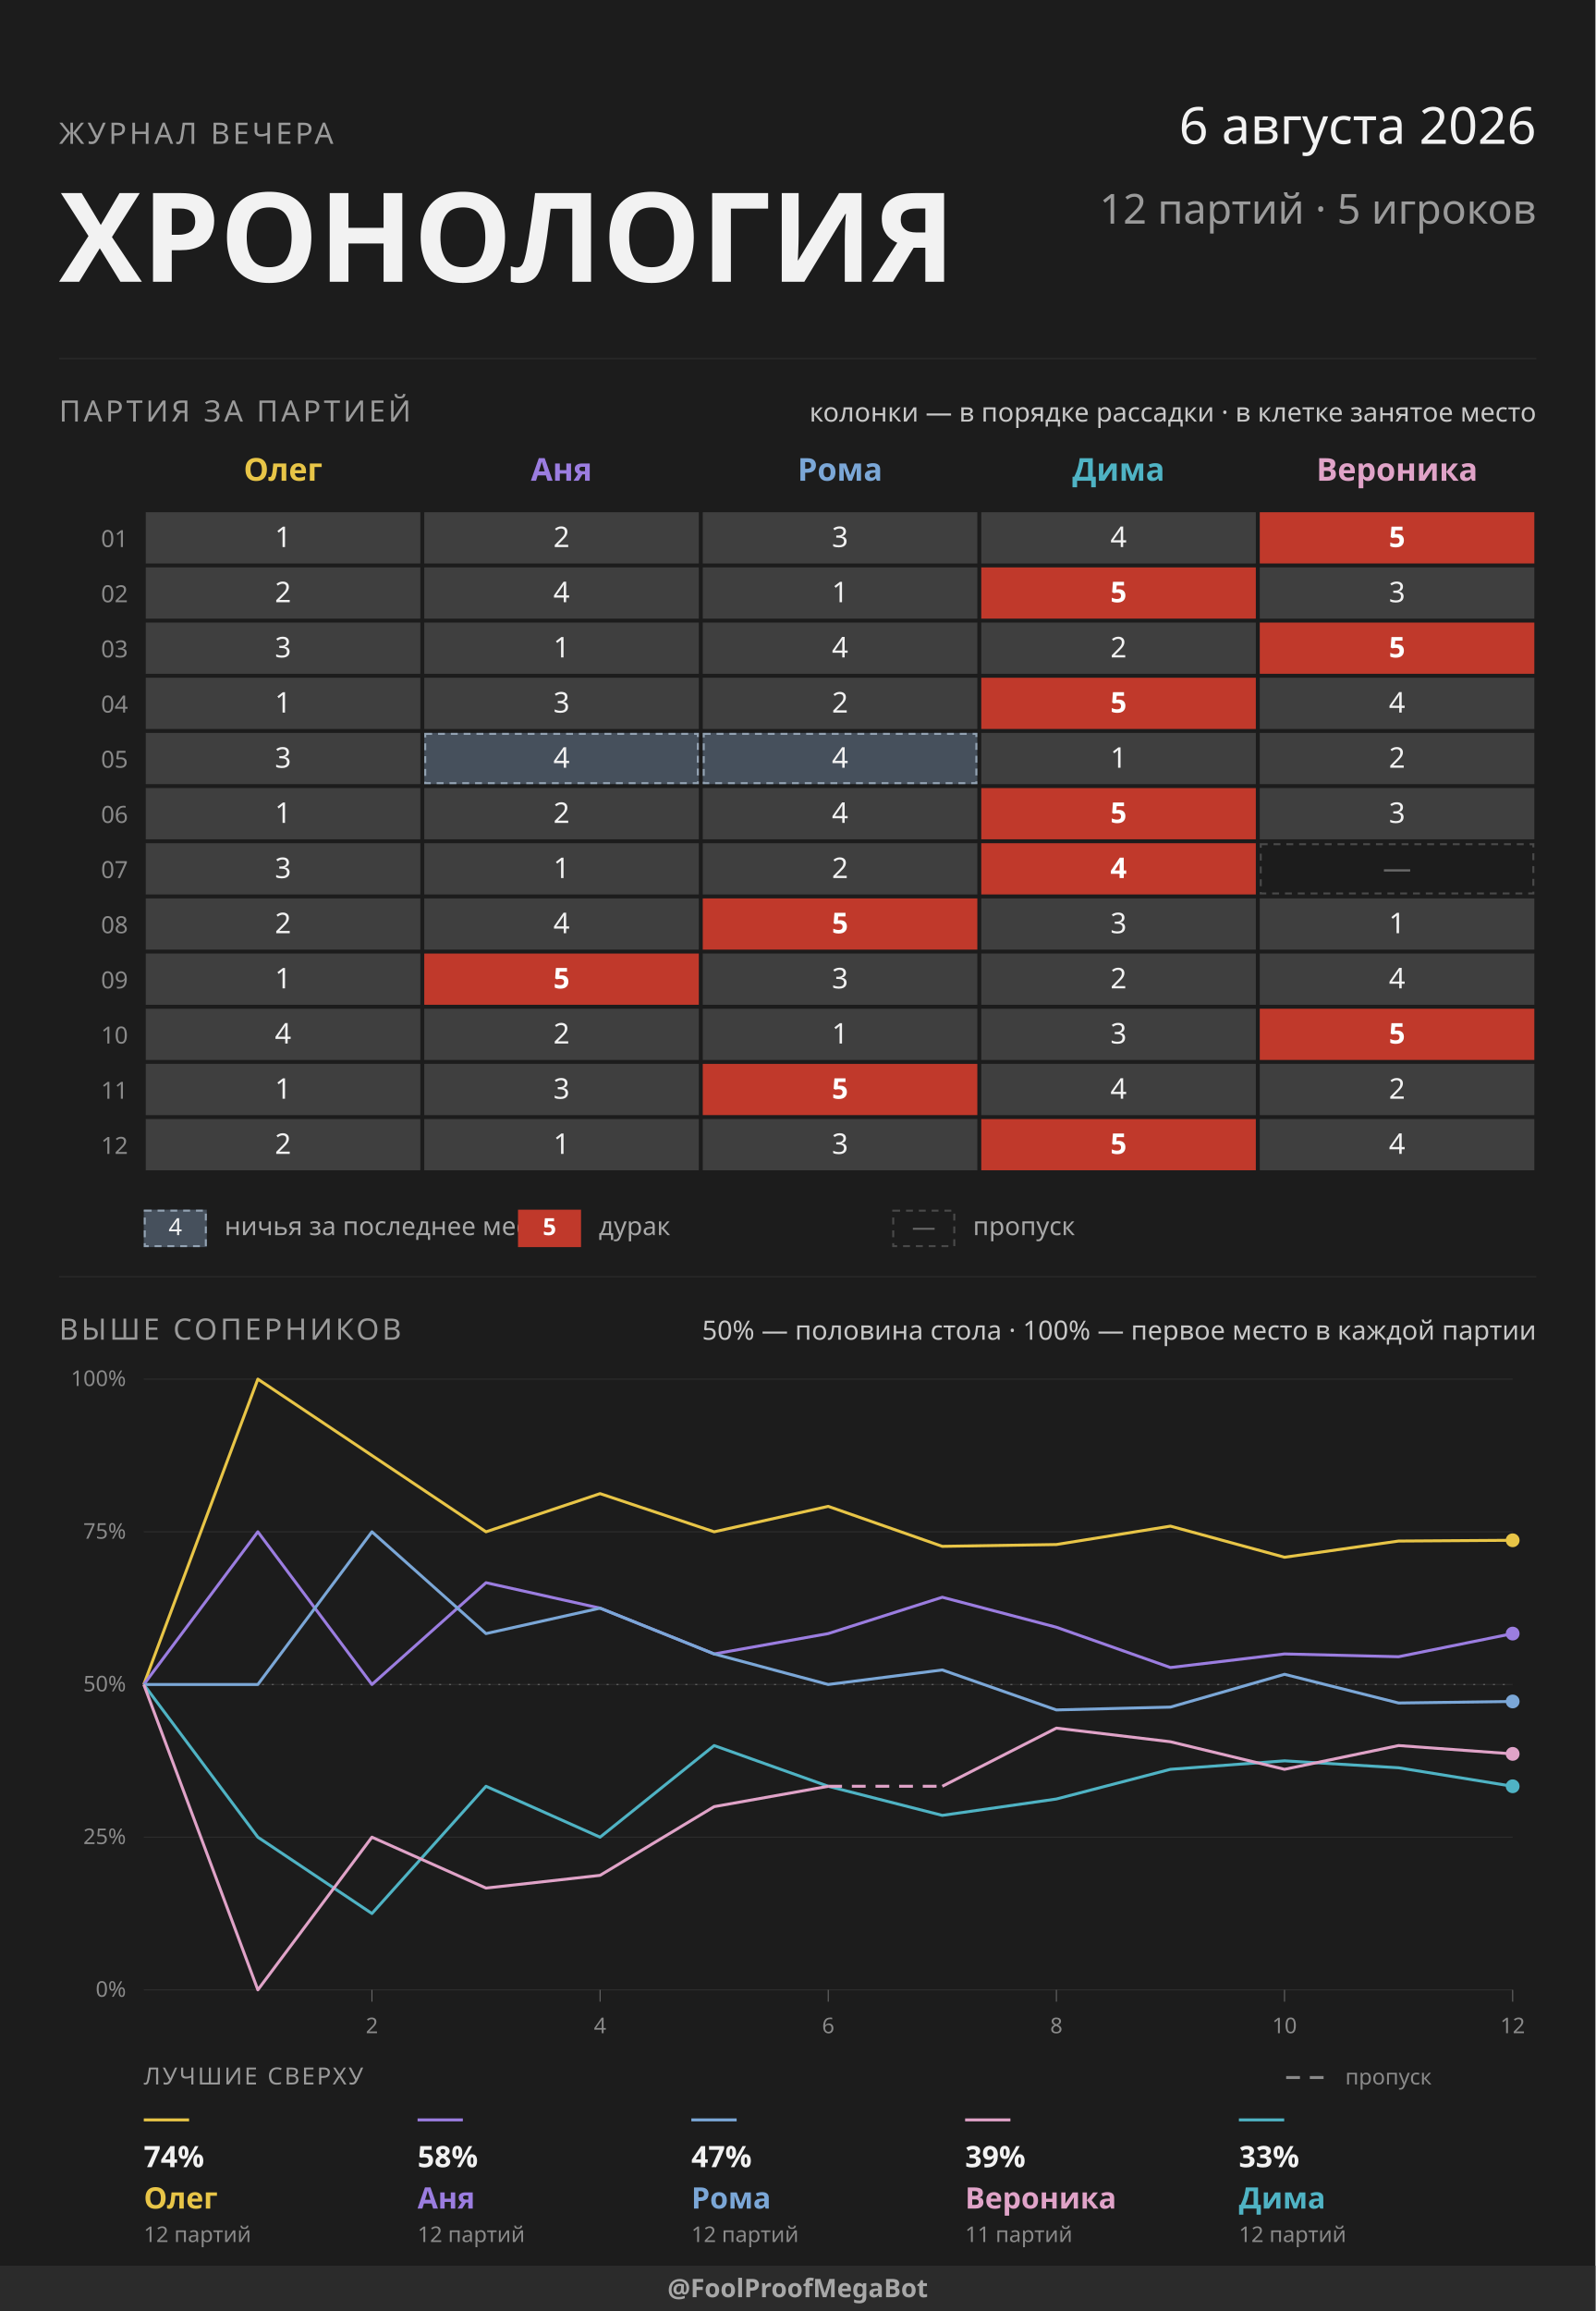
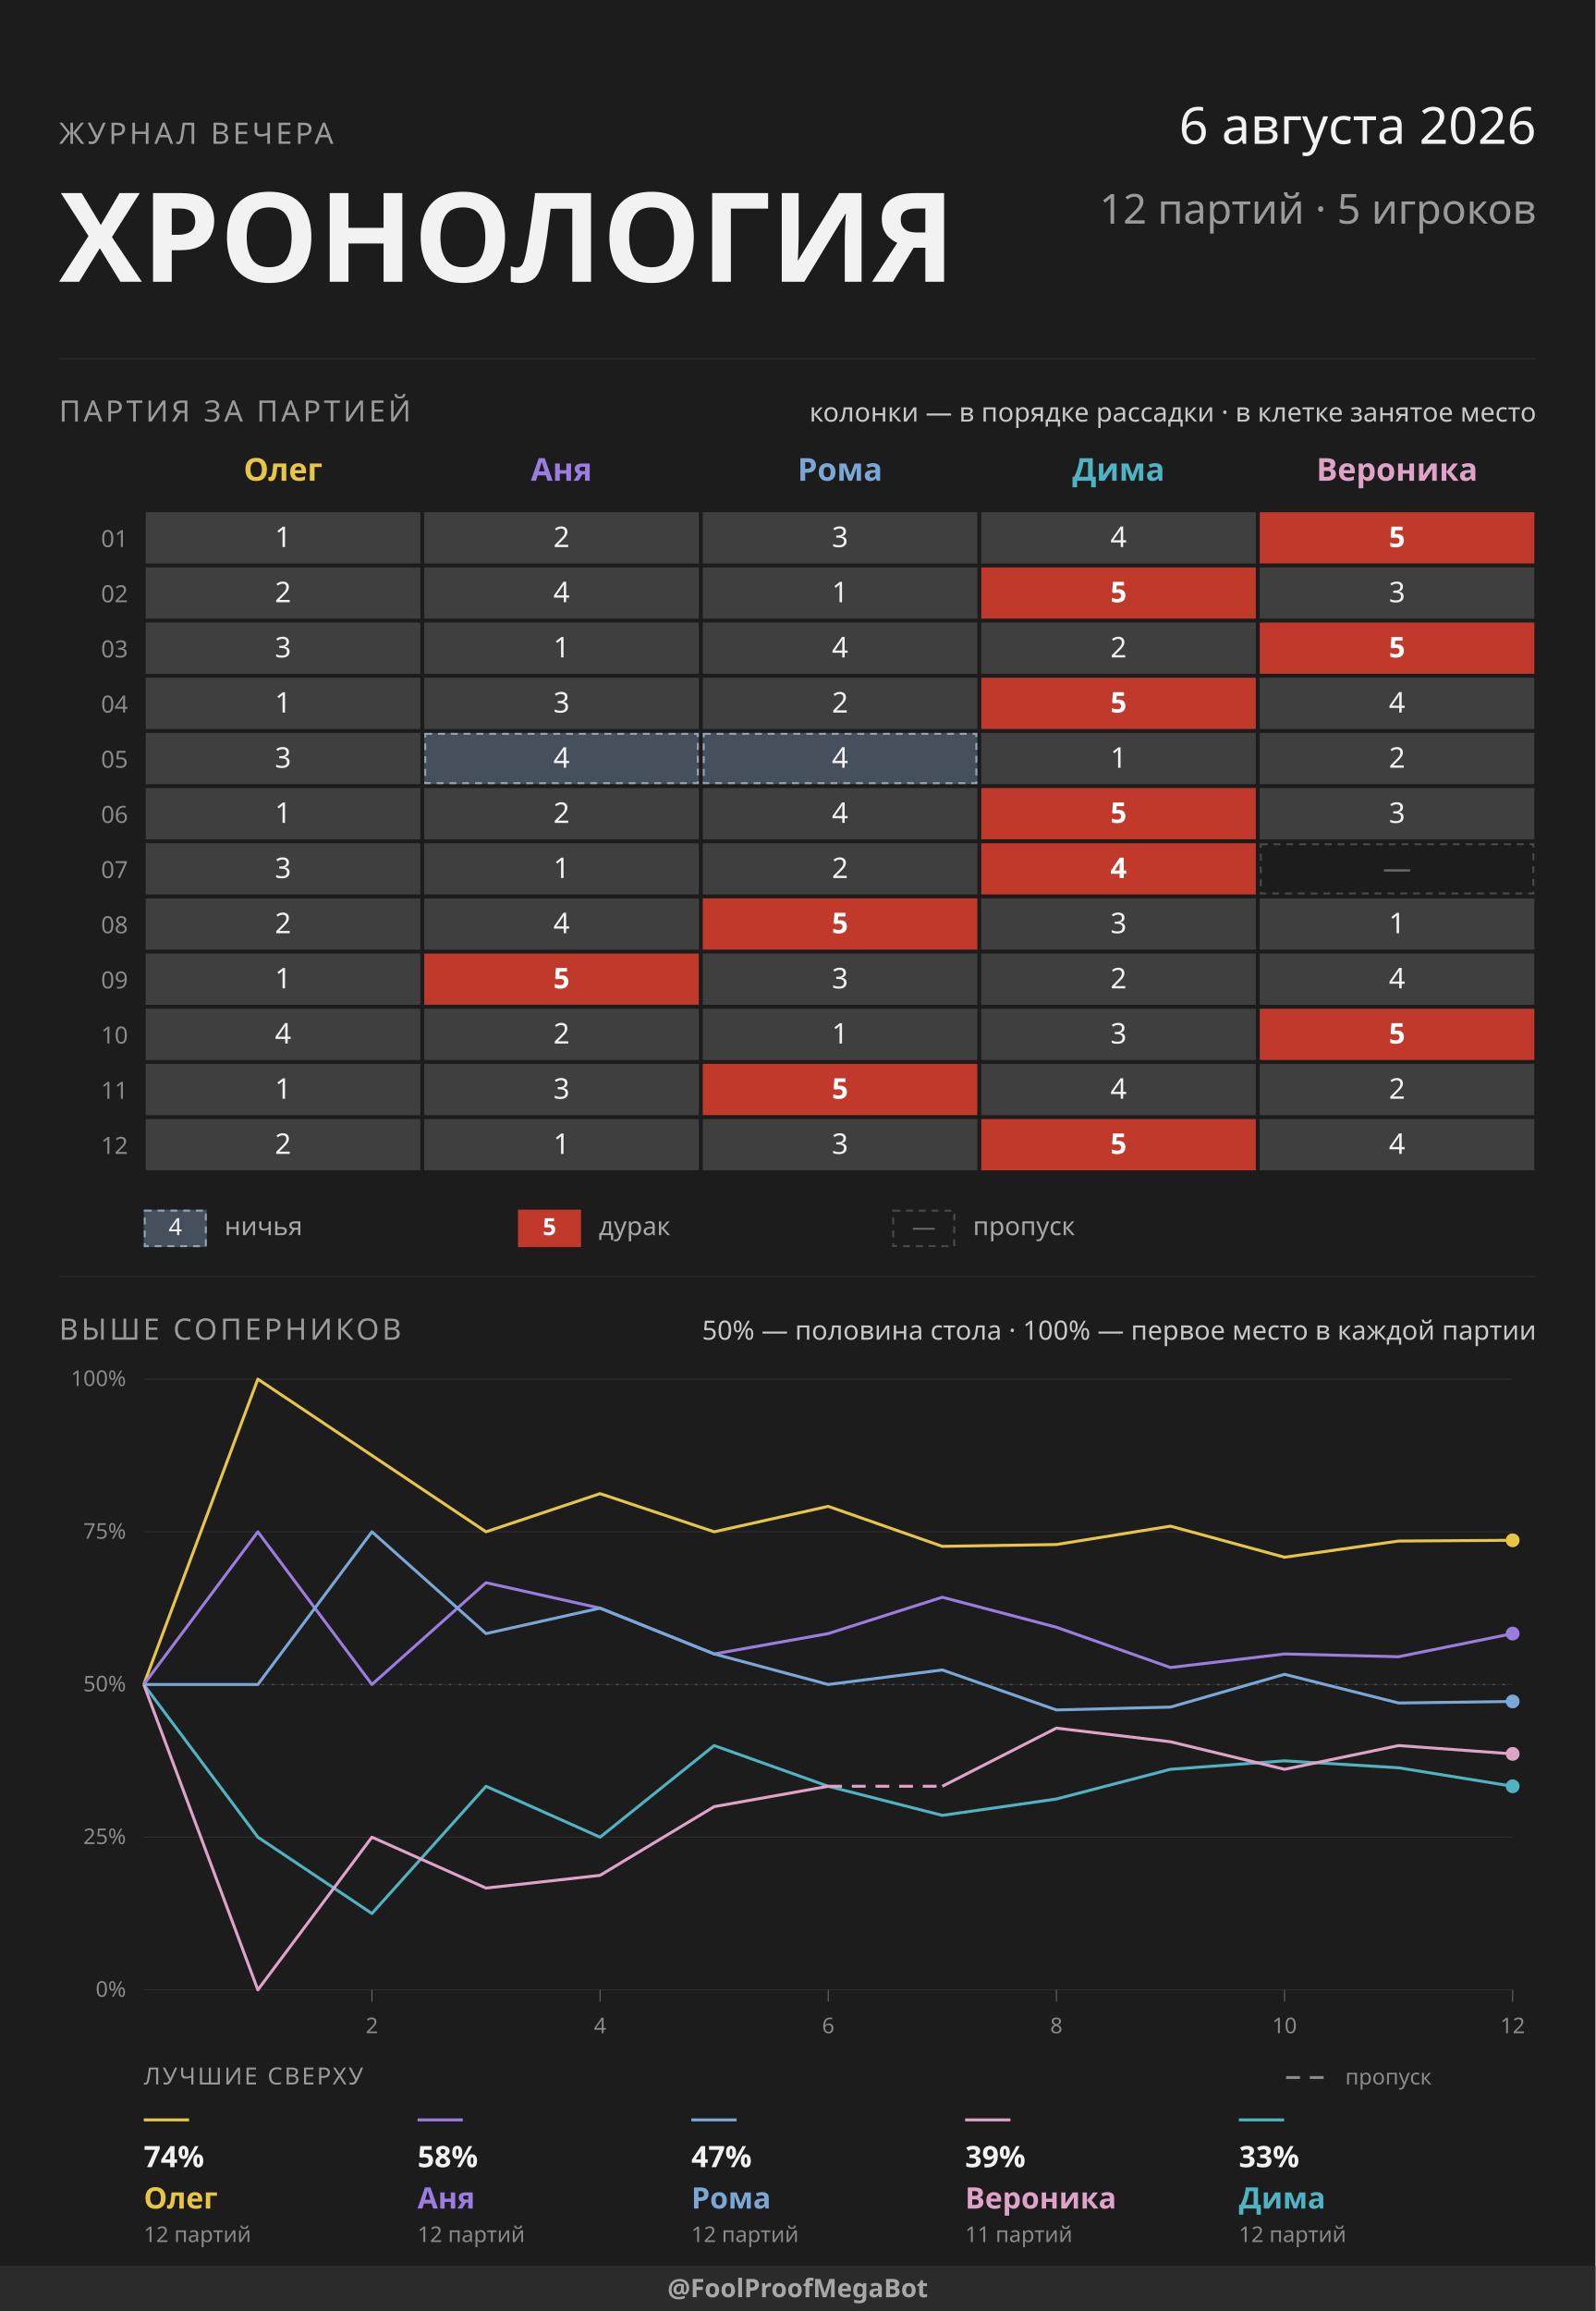
<svg xmlns="http://www.w3.org/2000/svg" width="1620" height="2346" viewBox="0 0 1620 2346">
  <rect x="0" y="0" width="1620" height="2346" fill="#1c1c1c" />
  <text x="60" y="146" fill="#9a9a9a" font-family="Noto Sans" font-size="30" letter-spacing="3">ЖУРНАЛ ВЕЧЕРА</text>
  <text x="60" y="286" fill="#f2f2f2" font-family="Noto Sans" font-weight="bold" font-size="126">ХРОНОЛОГИЯ</text>
  <text x="1560" y="146" fill="#f2f2f2" font-family="Noto Sans" font-size="52" text-anchor="end">6 августа 2026</text>
  <text x="1560" y="227" fill="#9a9a9a" font-family="Noto Sans" font-size="42" text-anchor="end">12 партий · 5 игроков</text>
  <line x1="60" y1="364" x2="1560" y2="364" stroke="#2e2e2e" stroke-width="1" />
  <text x="60" y="428" fill="#9a9a9a" font-family="Noto Sans" font-size="30" letter-spacing="3">ПАРТИЯ ЗА ПАРТИЕЙ</text>
  <text x="1560" y="428" fill="#c8c8c8" font-family="Noto Sans" font-size="27" text-anchor="end">колонки — в порядке рассадки · в клетке занятое место</text>
  <text x="287.4" y="488" fill="#e8c547" font-family="Noto Sans" font-weight="bold" font-size="32" text-anchor="middle">Олег</text>
  <text x="570.2" y="488" fill="#9b7de0" font-family="Noto Sans" font-weight="bold" font-size="32" text-anchor="middle">Аня</text>
  <text x="853" y="488" fill="#7ba7d7" font-family="Noto Sans" font-weight="bold" font-size="32" text-anchor="middle">Рома</text>
  <text x="1135.8" y="488" fill="#4fb3c4" font-family="Noto Sans" font-weight="bold" font-size="32" text-anchor="middle">Дима</text>
  <text x="1418.6" y="488" fill="#e0a3c8" font-family="Noto Sans" font-weight="bold" font-size="32" text-anchor="middle">Вероника</text>
  <text x="130" y="555.36" fill="#8a8a8a" font-family="Noto Sans" font-size="24" text-anchor="end">01</text>
  <rect x="148" y="520" width="278.8" height="52" fill="#3f3f3f" />
  <text x="287.4" y="555.36" fill="#f2f2f2" font-family="Noto Sans" font-size="29" text-anchor="middle">1</text>
  <rect x="430.8" y="520" width="278.8" height="52" fill="#3f3f3f" />
  <text x="570.2" y="555.36" fill="#f2f2f2" font-family="Noto Sans" font-size="29" text-anchor="middle">2</text>
  <rect x="713.6" y="520" width="278.8" height="52" fill="#3f3f3f" />
  <text x="853" y="555.36" fill="#f2f2f2" font-family="Noto Sans" font-size="29" text-anchor="middle">3</text>
  <rect x="996.4" y="520" width="278.8" height="52" fill="#3f3f3f" />
  <text x="1135.8" y="555.36" fill="#f2f2f2" font-family="Noto Sans" font-size="29" text-anchor="middle">4</text>
  <rect x="1279.2" y="520" width="278.8" height="52" fill="#c0392b" />
  <text x="1418.6" y="555.36" fill="#ffffff" font-family="Noto Sans" font-size="29" font-weight="bold" text-anchor="middle">5</text>
  <text x="130" y="611.36" fill="#8a8a8a" font-family="Noto Sans" font-size="24" text-anchor="end">02</text>
  <rect x="148" y="576" width="278.8" height="52" fill="#3f3f3f" />
  <text x="287.4" y="611.36" fill="#f2f2f2" font-family="Noto Sans" font-size="29" text-anchor="middle">2</text>
  <rect x="430.8" y="576" width="278.8" height="52" fill="#3f3f3f" />
  <text x="570.2" y="611.36" fill="#f2f2f2" font-family="Noto Sans" font-size="29" text-anchor="middle">4</text>
  <rect x="713.6" y="576" width="278.8" height="52" fill="#3f3f3f" />
  <text x="853" y="611.36" fill="#f2f2f2" font-family="Noto Sans" font-size="29" text-anchor="middle">1</text>
  <rect x="996.4" y="576" width="278.8" height="52" fill="#c0392b" />
  <text x="1135.8" y="611.36" fill="#ffffff" font-family="Noto Sans" font-size="29" font-weight="bold" text-anchor="middle">5</text>
  <rect x="1279.2" y="576" width="278.8" height="52" fill="#3f3f3f" />
  <text x="1418.6" y="611.36" fill="#f2f2f2" font-family="Noto Sans" font-size="29" text-anchor="middle">3</text>
  <text x="130" y="667.36" fill="#8a8a8a" font-family="Noto Sans" font-size="24" text-anchor="end">03</text>
  <rect x="148" y="632" width="278.8" height="52" fill="#3f3f3f" />
  <text x="287.4" y="667.36" fill="#f2f2f2" font-family="Noto Sans" font-size="29" text-anchor="middle">3</text>
  <rect x="430.8" y="632" width="278.8" height="52" fill="#3f3f3f" />
  <text x="570.2" y="667.36" fill="#f2f2f2" font-family="Noto Sans" font-size="29" text-anchor="middle">1</text>
  <rect x="713.6" y="632" width="278.8" height="52" fill="#3f3f3f" />
  <text x="853" y="667.36" fill="#f2f2f2" font-family="Noto Sans" font-size="29" text-anchor="middle">4</text>
  <rect x="996.4" y="632" width="278.8" height="52" fill="#3f3f3f" />
  <text x="1135.8" y="667.36" fill="#f2f2f2" font-family="Noto Sans" font-size="29" text-anchor="middle">2</text>
  <rect x="1279.2" y="632" width="278.8" height="52" fill="#c0392b" />
  <text x="1418.6" y="667.36" fill="#ffffff" font-family="Noto Sans" font-size="29" font-weight="bold" text-anchor="middle">5</text>
  <text x="130" y="723.36" fill="#8a8a8a" font-family="Noto Sans" font-size="24" text-anchor="end">04</text>
  <rect x="148" y="688" width="278.8" height="52" fill="#3f3f3f" />
  <text x="287.4" y="723.36" fill="#f2f2f2" font-family="Noto Sans" font-size="29" text-anchor="middle">1</text>
  <rect x="430.8" y="688" width="278.8" height="52" fill="#3f3f3f" />
  <text x="570.2" y="723.36" fill="#f2f2f2" font-family="Noto Sans" font-size="29" text-anchor="middle">3</text>
  <rect x="713.6" y="688" width="278.8" height="52" fill="#3f3f3f" />
  <text x="853" y="723.36" fill="#f2f2f2" font-family="Noto Sans" font-size="29" text-anchor="middle">2</text>
  <rect x="996.4" y="688" width="278.8" height="52" fill="#c0392b" />
  <text x="1135.8" y="723.36" fill="#ffffff" font-family="Noto Sans" font-size="29" font-weight="bold" text-anchor="middle">5</text>
  <rect x="1279.2" y="688" width="278.8" height="52" fill="#3f3f3f" />
  <text x="1418.6" y="723.36" fill="#f2f2f2" font-family="Noto Sans" font-size="29" text-anchor="middle">4</text>
  <text x="130" y="779.36" fill="#8a8a8a" font-family="Noto Sans" font-size="24" text-anchor="end">05</text>
  <rect x="148" y="744" width="278.8" height="52" fill="#3f3f3f" />
  <text x="287.4" y="779.36" fill="#f2f2f2" font-family="Noto Sans" font-size="29" text-anchor="middle">3</text>
  <rect x="430.8" y="744" width="278.8" height="52" fill="#46505c" />
  <rect x="431.8" y="745" width="276.8" height="50" fill="none" stroke="#93a3b3" stroke-width="2" stroke-dasharray="7 6" />
  <text x="570.2" y="779.36" fill="#f2f2f2" font-family="Noto Sans" font-size="29" text-anchor="middle">4</text>
  <rect x="713.6" y="744" width="278.8" height="52" fill="#46505c" />
  <rect x="714.6" y="745" width="276.8" height="50" fill="none" stroke="#93a3b3" stroke-width="2" stroke-dasharray="7 6" />
  <text x="853" y="779.36" fill="#f2f2f2" font-family="Noto Sans" font-size="29" text-anchor="middle">4</text>
  <rect x="996.4" y="744" width="278.8" height="52" fill="#3f3f3f" />
  <text x="1135.8" y="779.36" fill="#f2f2f2" font-family="Noto Sans" font-size="29" text-anchor="middle">1</text>
  <rect x="1279.2" y="744" width="278.8" height="52" fill="#3f3f3f" />
  <text x="1418.6" y="779.36" fill="#f2f2f2" font-family="Noto Sans" font-size="29" text-anchor="middle">2</text>
  <text x="130" y="835.36" fill="#8a8a8a" font-family="Noto Sans" font-size="24" text-anchor="end">06</text>
  <rect x="148" y="800" width="278.8" height="52" fill="#3f3f3f" />
  <text x="287.4" y="835.36" fill="#f2f2f2" font-family="Noto Sans" font-size="29" text-anchor="middle">1</text>
  <rect x="430.8" y="800" width="278.8" height="52" fill="#3f3f3f" />
  <text x="570.2" y="835.36" fill="#f2f2f2" font-family="Noto Sans" font-size="29" text-anchor="middle">2</text>
  <rect x="713.6" y="800" width="278.8" height="52" fill="#3f3f3f" />
  <text x="853" y="835.36" fill="#f2f2f2" font-family="Noto Sans" font-size="29" text-anchor="middle">4</text>
  <rect x="996.4" y="800" width="278.8" height="52" fill="#c0392b" />
  <text x="1135.8" y="835.36" fill="#ffffff" font-family="Noto Sans" font-size="29" font-weight="bold" text-anchor="middle">5</text>
  <rect x="1279.2" y="800" width="278.8" height="52" fill="#3f3f3f" />
  <text x="1418.6" y="835.36" fill="#f2f2f2" font-family="Noto Sans" font-size="29" text-anchor="middle">3</text>
  <text x="130" y="891.36" fill="#8a8a8a" font-family="Noto Sans" font-size="24" text-anchor="end">07</text>
  <rect x="148" y="856" width="278.8" height="52" fill="#3f3f3f" />
  <text x="287.4" y="891.36" fill="#f2f2f2" font-family="Noto Sans" font-size="29" text-anchor="middle">3</text>
  <rect x="430.8" y="856" width="278.8" height="52" fill="#3f3f3f" />
  <text x="570.2" y="891.36" fill="#f2f2f2" font-family="Noto Sans" font-size="29" text-anchor="middle">1</text>
  <rect x="713.6" y="856" width="278.8" height="52" fill="#3f3f3f" />
  <text x="853" y="891.36" fill="#f2f2f2" font-family="Noto Sans" font-size="29" text-anchor="middle">2</text>
  <rect x="996.4" y="856" width="278.8" height="52" fill="#c0392b" />
  <text x="1135.8" y="891.36" fill="#ffffff" font-family="Noto Sans" font-size="29" font-weight="bold" text-anchor="middle">4</text>
  <rect x="1279.2" y="856" width="278.8" height="52" fill="#1c1c1c" />
  <rect x="1280.2" y="857" width="276.8" height="50" fill="none" stroke="#4a4a4a" stroke-width="2" stroke-dasharray="7 6" />
  <text x="1418.6" y="891.36" fill="#6a6a6a" font-family="Noto Sans" font-size="29" text-anchor="middle">—</text>
  <text x="130" y="947.36" fill="#8a8a8a" font-family="Noto Sans" font-size="24" text-anchor="end">08</text>
  <rect x="148" y="912" width="278.8" height="52" fill="#3f3f3f" />
  <text x="287.4" y="947.36" fill="#f2f2f2" font-family="Noto Sans" font-size="29" text-anchor="middle">2</text>
  <rect x="430.8" y="912" width="278.8" height="52" fill="#3f3f3f" />
  <text x="570.2" y="947.36" fill="#f2f2f2" font-family="Noto Sans" font-size="29" text-anchor="middle">4</text>
  <rect x="713.6" y="912" width="278.8" height="52" fill="#c0392b" />
  <text x="853" y="947.36" fill="#ffffff" font-family="Noto Sans" font-size="29" font-weight="bold" text-anchor="middle">5</text>
  <rect x="996.4" y="912" width="278.8" height="52" fill="#3f3f3f" />
  <text x="1135.8" y="947.36" fill="#f2f2f2" font-family="Noto Sans" font-size="29" text-anchor="middle">3</text>
  <rect x="1279.2" y="912" width="278.8" height="52" fill="#3f3f3f" />
  <text x="1418.6" y="947.36" fill="#f2f2f2" font-family="Noto Sans" font-size="29" text-anchor="middle">1</text>
  <text x="130" y="1003.36" fill="#8a8a8a" font-family="Noto Sans" font-size="24" text-anchor="end">09</text>
  <rect x="148" y="968" width="278.8" height="52" fill="#3f3f3f" />
  <text x="287.4" y="1003.36" fill="#f2f2f2" font-family="Noto Sans" font-size="29" text-anchor="middle">1</text>
  <rect x="430.8" y="968" width="278.8" height="52" fill="#c0392b" />
  <text x="570.2" y="1003.36" fill="#ffffff" font-family="Noto Sans" font-size="29" font-weight="bold" text-anchor="middle">5</text>
  <rect x="713.6" y="968" width="278.8" height="52" fill="#3f3f3f" />
  <text x="853" y="1003.36" fill="#f2f2f2" font-family="Noto Sans" font-size="29" text-anchor="middle">3</text>
  <rect x="996.4" y="968" width="278.8" height="52" fill="#3f3f3f" />
  <text x="1135.8" y="1003.36" fill="#f2f2f2" font-family="Noto Sans" font-size="29" text-anchor="middle">2</text>
  <rect x="1279.2" y="968" width="278.8" height="52" fill="#3f3f3f" />
  <text x="1418.6" y="1003.36" fill="#f2f2f2" font-family="Noto Sans" font-size="29" text-anchor="middle">4</text>
  <text x="130" y="1059.36" fill="#8a8a8a" font-family="Noto Sans" font-size="24" text-anchor="end">10</text>
  <rect x="148" y="1024" width="278.8" height="52" fill="#3f3f3f" />
  <text x="287.4" y="1059.36" fill="#f2f2f2" font-family="Noto Sans" font-size="29" text-anchor="middle">4</text>
  <rect x="430.8" y="1024" width="278.8" height="52" fill="#3f3f3f" />
  <text x="570.2" y="1059.36" fill="#f2f2f2" font-family="Noto Sans" font-size="29" text-anchor="middle">2</text>
  <rect x="713.6" y="1024" width="278.8" height="52" fill="#3f3f3f" />
  <text x="853" y="1059.36" fill="#f2f2f2" font-family="Noto Sans" font-size="29" text-anchor="middle">1</text>
  <rect x="996.4" y="1024" width="278.8" height="52" fill="#3f3f3f" />
  <text x="1135.8" y="1059.36" fill="#f2f2f2" font-family="Noto Sans" font-size="29" text-anchor="middle">3</text>
  <rect x="1279.2" y="1024" width="278.8" height="52" fill="#c0392b" />
  <text x="1418.6" y="1059.36" fill="#ffffff" font-family="Noto Sans" font-size="29" font-weight="bold" text-anchor="middle">5</text>
  <text x="130" y="1115.36" fill="#8a8a8a" font-family="Noto Sans" font-size="24" text-anchor="end">11</text>
  <rect x="148" y="1080" width="278.8" height="52" fill="#3f3f3f" />
  <text x="287.4" y="1115.36" fill="#f2f2f2" font-family="Noto Sans" font-size="29" text-anchor="middle">1</text>
  <rect x="430.8" y="1080" width="278.8" height="52" fill="#3f3f3f" />
  <text x="570.2" y="1115.36" fill="#f2f2f2" font-family="Noto Sans" font-size="29" text-anchor="middle">3</text>
  <rect x="713.6" y="1080" width="278.8" height="52" fill="#c0392b" />
  <text x="853" y="1115.36" fill="#ffffff" font-family="Noto Sans" font-size="29" font-weight="bold" text-anchor="middle">5</text>
  <rect x="996.4" y="1080" width="278.8" height="52" fill="#3f3f3f" />
  <text x="1135.8" y="1115.36" fill="#f2f2f2" font-family="Noto Sans" font-size="29" text-anchor="middle">4</text>
  <rect x="1279.2" y="1080" width="278.8" height="52" fill="#3f3f3f" />
  <text x="1418.6" y="1115.36" fill="#f2f2f2" font-family="Noto Sans" font-size="29" text-anchor="middle">2</text>
  <text x="130" y="1171.36" fill="#8a8a8a" font-family="Noto Sans" font-size="24" text-anchor="end">12</text>
  <rect x="148" y="1136" width="278.8" height="52" fill="#3f3f3f" />
  <text x="287.4" y="1171.36" fill="#f2f2f2" font-family="Noto Sans" font-size="29" text-anchor="middle">2</text>
  <rect x="430.8" y="1136" width="278.8" height="52" fill="#3f3f3f" />
  <text x="570.2" y="1171.36" fill="#f2f2f2" font-family="Noto Sans" font-size="29" text-anchor="middle">1</text>
  <rect x="713.6" y="1136" width="278.8" height="52" fill="#3f3f3f" />
  <text x="853" y="1171.36" fill="#f2f2f2" font-family="Noto Sans" font-size="29" text-anchor="middle">3</text>
  <rect x="996.4" y="1136" width="278.8" height="52" fill="#c0392b" />
  <text x="1135.8" y="1171.36" fill="#ffffff" font-family="Noto Sans" font-size="29" font-weight="bold" text-anchor="middle">5</text>
  <rect x="1279.2" y="1136" width="278.8" height="52" fill="#3f3f3f" />
  <text x="1418.6" y="1171.36" fill="#f2f2f2" font-family="Noto Sans" font-size="29" text-anchor="middle">4</text>
  <rect x="146" y="1228" width="64" height="38" fill="#46505c" />
  <rect x="147" y="1229" width="62" height="36" fill="none" stroke="#93a3b3" stroke-width="2" stroke-dasharray="7 6" />
  <text x="178" y="1253.84" fill="#f2f2f2" font-family="Noto Sans" font-size="24" text-anchor="middle">4</text>
-   <text x="228" y="1253.84" fill="#a8a8a8" font-family="Noto Sans" font-size="26">ничья за последнее место</text>
+   <text x="228" y="1253.84" fill="#a8a8a8" font-family="Noto Sans" font-size="26">ничья</text>
  <rect x="526" y="1228" width="64" height="38" fill="#c0392b" />
  <text x="558" y="1253.84" fill="#ffffff" font-family="Noto Sans" font-size="24" font-weight="bold" text-anchor="middle">5</text>
  <text x="608" y="1253.84" fill="#a8a8a8" font-family="Noto Sans" font-size="26">дурак</text>
  <rect x="906" y="1228" width="64" height="38" fill="#1c1c1c" />
  <rect x="907" y="1229" width="62" height="36" fill="none" stroke="#4a4a4a" stroke-width="2" stroke-dasharray="7 6" />
  <text x="938" y="1253.84" fill="#6a6a6a" font-family="Noto Sans" font-size="24" text-anchor="middle">—</text>
  <text x="988" y="1253.84" fill="#a8a8a8" font-family="Noto Sans" font-size="26">пропуск</text>
  <line x1="60" y1="1296" x2="1560" y2="1296" stroke="#2e2e2e" stroke-width="1" />
  <text x="60" y="1360" fill="#9a9a9a" font-family="Noto Sans" font-size="30" letter-spacing="3">ВЫШЕ СОПЕРНИКОВ</text>
  <text x="1560" y="1360" fill="#c8c8c8" font-family="Noto Sans" font-size="27" text-anchor="end">50% — половина стола · 100% — первое место в каждой партии</text>
  <line x1="146" y1="2020" x2="1536" y2="2020" stroke="#2e2e2e" stroke-width="1" />
  <text x="128" y="2027" fill="#8a8a8a" font-family="Noto Sans" font-size="22" text-anchor="end">0%</text>
  <line x1="146" y1="1865" x2="1536" y2="1865" stroke="#2e2e2e" stroke-width="1" />
  <text x="128" y="1872" fill="#8a8a8a" font-family="Noto Sans" font-size="22" text-anchor="end">25%</text>
  <line x1="146" y1="1710" x2="1536" y2="1710" stroke="#2e2e2e" stroke-width="1" />
  <text x="128" y="1717" fill="#8a8a8a" font-family="Noto Sans" font-size="22" text-anchor="end">50%</text>
  <line x1="146" y1="1555" x2="1536" y2="1555" stroke="#2e2e2e" stroke-width="1" />
  <text x="128" y="1562" fill="#8a8a8a" font-family="Noto Sans" font-size="22" text-anchor="end">75%</text>
  <line x1="146" y1="1400" x2="1536" y2="1400" stroke="#2e2e2e" stroke-width="1" />
  <text x="128" y="1407" fill="#8a8a8a" font-family="Noto Sans" font-size="22" text-anchor="end">100%</text>
  <line x1="146" y1="1710" x2="1536" y2="1710" stroke="#6a6a6a" stroke-width="1" stroke-dasharray="2 8" />
  <line x1="377.67" y1="2020" x2="377.67" y2="2032" stroke="#6a6a6a" stroke-width="1" />
  <text x="377.67" y="2064" fill="#8a8a8a" font-family="Noto Sans" font-size="22" text-anchor="middle">2</text>
  <line x1="609.33" y1="2020" x2="609.33" y2="2032" stroke="#6a6a6a" stroke-width="1" />
  <text x="609.33" y="2064" fill="#8a8a8a" font-family="Noto Sans" font-size="22" text-anchor="middle">4</text>
  <line x1="841" y1="2020" x2="841" y2="2032" stroke="#6a6a6a" stroke-width="1" />
  <text x="841" y="2064" fill="#8a8a8a" font-family="Noto Sans" font-size="22" text-anchor="middle">6</text>
  <line x1="1072.67" y1="2020" x2="1072.67" y2="2032" stroke="#6a6a6a" stroke-width="1" />
  <text x="1072.67" y="2064" fill="#8a8a8a" font-family="Noto Sans" font-size="22" text-anchor="middle">8</text>
  <line x1="1304.33" y1="2020" x2="1304.33" y2="2032" stroke="#6a6a6a" stroke-width="1" />
  <text x="1304.33" y="2064" fill="#8a8a8a" font-family="Noto Sans" font-size="22" text-anchor="middle">10</text>
  <line x1="1536" y1="2020" x2="1536" y2="2032" stroke="#6a6a6a" stroke-width="1" />
  <text x="1536" y="2064" fill="#8a8a8a" font-family="Noto Sans" font-size="22" text-anchor="middle">12</text>
  <path d="M146 1710 L261.83 1400 L377.67 1477.5 L493.5 1555 L609.33 1516.25 L725.17 1555 L841 1529.17 L956.83 1569.76 L1072.67 1567.92 L1188.5 1549.26 L1304.33 1580.83 L1420.17 1564.39 L1536 1563.61" fill="none" stroke="#e8c547" stroke-width="3" stroke-linejoin="round" stroke-dasharray="none" />
  <path d="M146 1710 L261.83 1555 L377.67 1710 L493.5 1606.67 L609.33 1632.5 L725.17 1679 L841 1658.33 L956.83 1621.43 L1072.67 1651.88 L1188.5 1692.78 L1304.33 1679 L1420.17 1681.82 L1536 1658.33" fill="none" stroke="#9b7de0" stroke-width="3" stroke-linejoin="round" stroke-dasharray="none" />
  <path d="M146 1710 L261.83 1710 L377.67 1555 L493.5 1658.33 L609.33 1632.5 L725.17 1679 L841 1710 L956.83 1695.24 L1072.67 1735.83 L1188.5 1732.96 L1304.33 1699.67 L1420.17 1728.79 L1536 1727.22" fill="none" stroke="#7ba7d7" stroke-width="3" stroke-linejoin="round" stroke-dasharray="none" />
  <path d="M146 1710 L261.83 1865 L377.67 1942.5 L493.5 1813.33 L609.33 1865 L725.17 1772 L841 1813.33 L956.83 1842.86 L1072.67 1826.25 L1188.5 1796.11 L1304.33 1787.5 L1420.17 1794.55 L1536 1813.33" fill="none" stroke="#4fb3c4" stroke-width="3" stroke-linejoin="round" stroke-dasharray="none" />
  <path d="M146 1710 L261.83 2020 L377.67 1865 L493.5 1916.67 L609.33 1903.75 L725.17 1834 L841 1813.33" fill="none" stroke="#e0a3c8" stroke-width="3" stroke-linejoin="round" stroke-dasharray="none" />
  <path d="M841 1813.33 L956.83 1813.33" fill="none" stroke="#e0a3c8" stroke-width="3" stroke-linejoin="round" stroke-dasharray="14 10" />
  <path d="M956.83 1813.33 L1072.67 1754.29 L1188.5 1768.13 L1304.33 1796.11 L1420.17 1772 L1536 1780.45" fill="none" stroke="#e0a3c8" stroke-width="3" stroke-linejoin="round" stroke-dasharray="none" />
  <circle cx="1536" cy="1563.61" r="7" fill="#e8c547" />
  <circle cx="1536" cy="1658.33" r="7" fill="#9b7de0" />
  <circle cx="1536" cy="1727.22" r="7" fill="#7ba7d7" />
  <circle cx="1536" cy="1813.33" r="7" fill="#4fb3c4" />
  <circle cx="1536" cy="1780.45" r="7" fill="#e0a3c8" />
  <text x="146" y="2116" fill="#9a9a9a" font-family="Noto Sans" font-size="24" letter-spacing="2">ЛУЧШИЕ СВЕРХУ</text>
  <line x1="146" y1="2152" x2="192" y2="2152" stroke="#e8c547" stroke-width="3" />
  <text x="146" y="2200" fill="#f2f2f2" font-family="Noto Sans" font-weight="bold" font-size="30">74%</text>
  <text x="146" y="2242" fill="#e8c547" font-family="Noto Sans" font-weight="bold" font-size="30">Олег</text>
  <text x="146" y="2276" fill="#8a8a8a" font-family="Noto Sans" font-size="22">12 партий</text>
  <line x1="424" y1="2152" x2="470" y2="2152" stroke="#9b7de0" stroke-width="3" />
  <text x="424" y="2200" fill="#f2f2f2" font-family="Noto Sans" font-weight="bold" font-size="30">58%</text>
  <text x="424" y="2242" fill="#9b7de0" font-family="Noto Sans" font-weight="bold" font-size="30">Аня</text>
  <text x="424" y="2276" fill="#8a8a8a" font-family="Noto Sans" font-size="22">12 партий</text>
  <line x1="702" y1="2152" x2="748" y2="2152" stroke="#7ba7d7" stroke-width="3" />
  <text x="702" y="2200" fill="#f2f2f2" font-family="Noto Sans" font-weight="bold" font-size="30">47%</text>
  <text x="702" y="2242" fill="#7ba7d7" font-family="Noto Sans" font-weight="bold" font-size="30">Рома</text>
  <text x="702" y="2276" fill="#8a8a8a" font-family="Noto Sans" font-size="22">12 партий</text>
  <line x1="980" y1="2152" x2="1026" y2="2152" stroke="#e0a3c8" stroke-width="3" />
  <text x="980" y="2200" fill="#f2f2f2" font-family="Noto Sans" font-weight="bold" font-size="30">39%</text>
  <text x="980" y="2242" fill="#e0a3c8" font-family="Noto Sans" font-weight="bold" font-size="30">Вероника</text>
  <text x="980" y="2276" fill="#8a8a8a" font-family="Noto Sans" font-size="22">11 партий</text>
  <line x1="1258" y1="2152" x2="1304" y2="2152" stroke="#4fb3c4" stroke-width="3" />
  <text x="1258" y="2200" fill="#f2f2f2" font-family="Noto Sans" font-weight="bold" font-size="30">33%</text>
  <text x="1258" y="2242" fill="#4fb3c4" font-family="Noto Sans" font-weight="bold" font-size="30">Дима</text>
  <text x="1258" y="2276" fill="#8a8a8a" font-family="Noto Sans" font-size="22">12 партий</text>
  <line x1="1306" y1="2109" x2="1352" y2="2109" stroke="#8a8a8a" stroke-width="3" stroke-dasharray="14 10" />
  <text x="1366" y="2116" fill="#8a8a8a" font-family="Noto Sans" font-size="22">пропуск</text>
  <rect x="0" y="2300" width="1620" height="46" fill="#2b2b2b" />
  <text x="810" y="2332" fill="#a8a8a8" font-family="Noto Sans" font-weight="bold" font-size="26" text-anchor="middle">@FoolProofMegaBot</text>
</svg>
